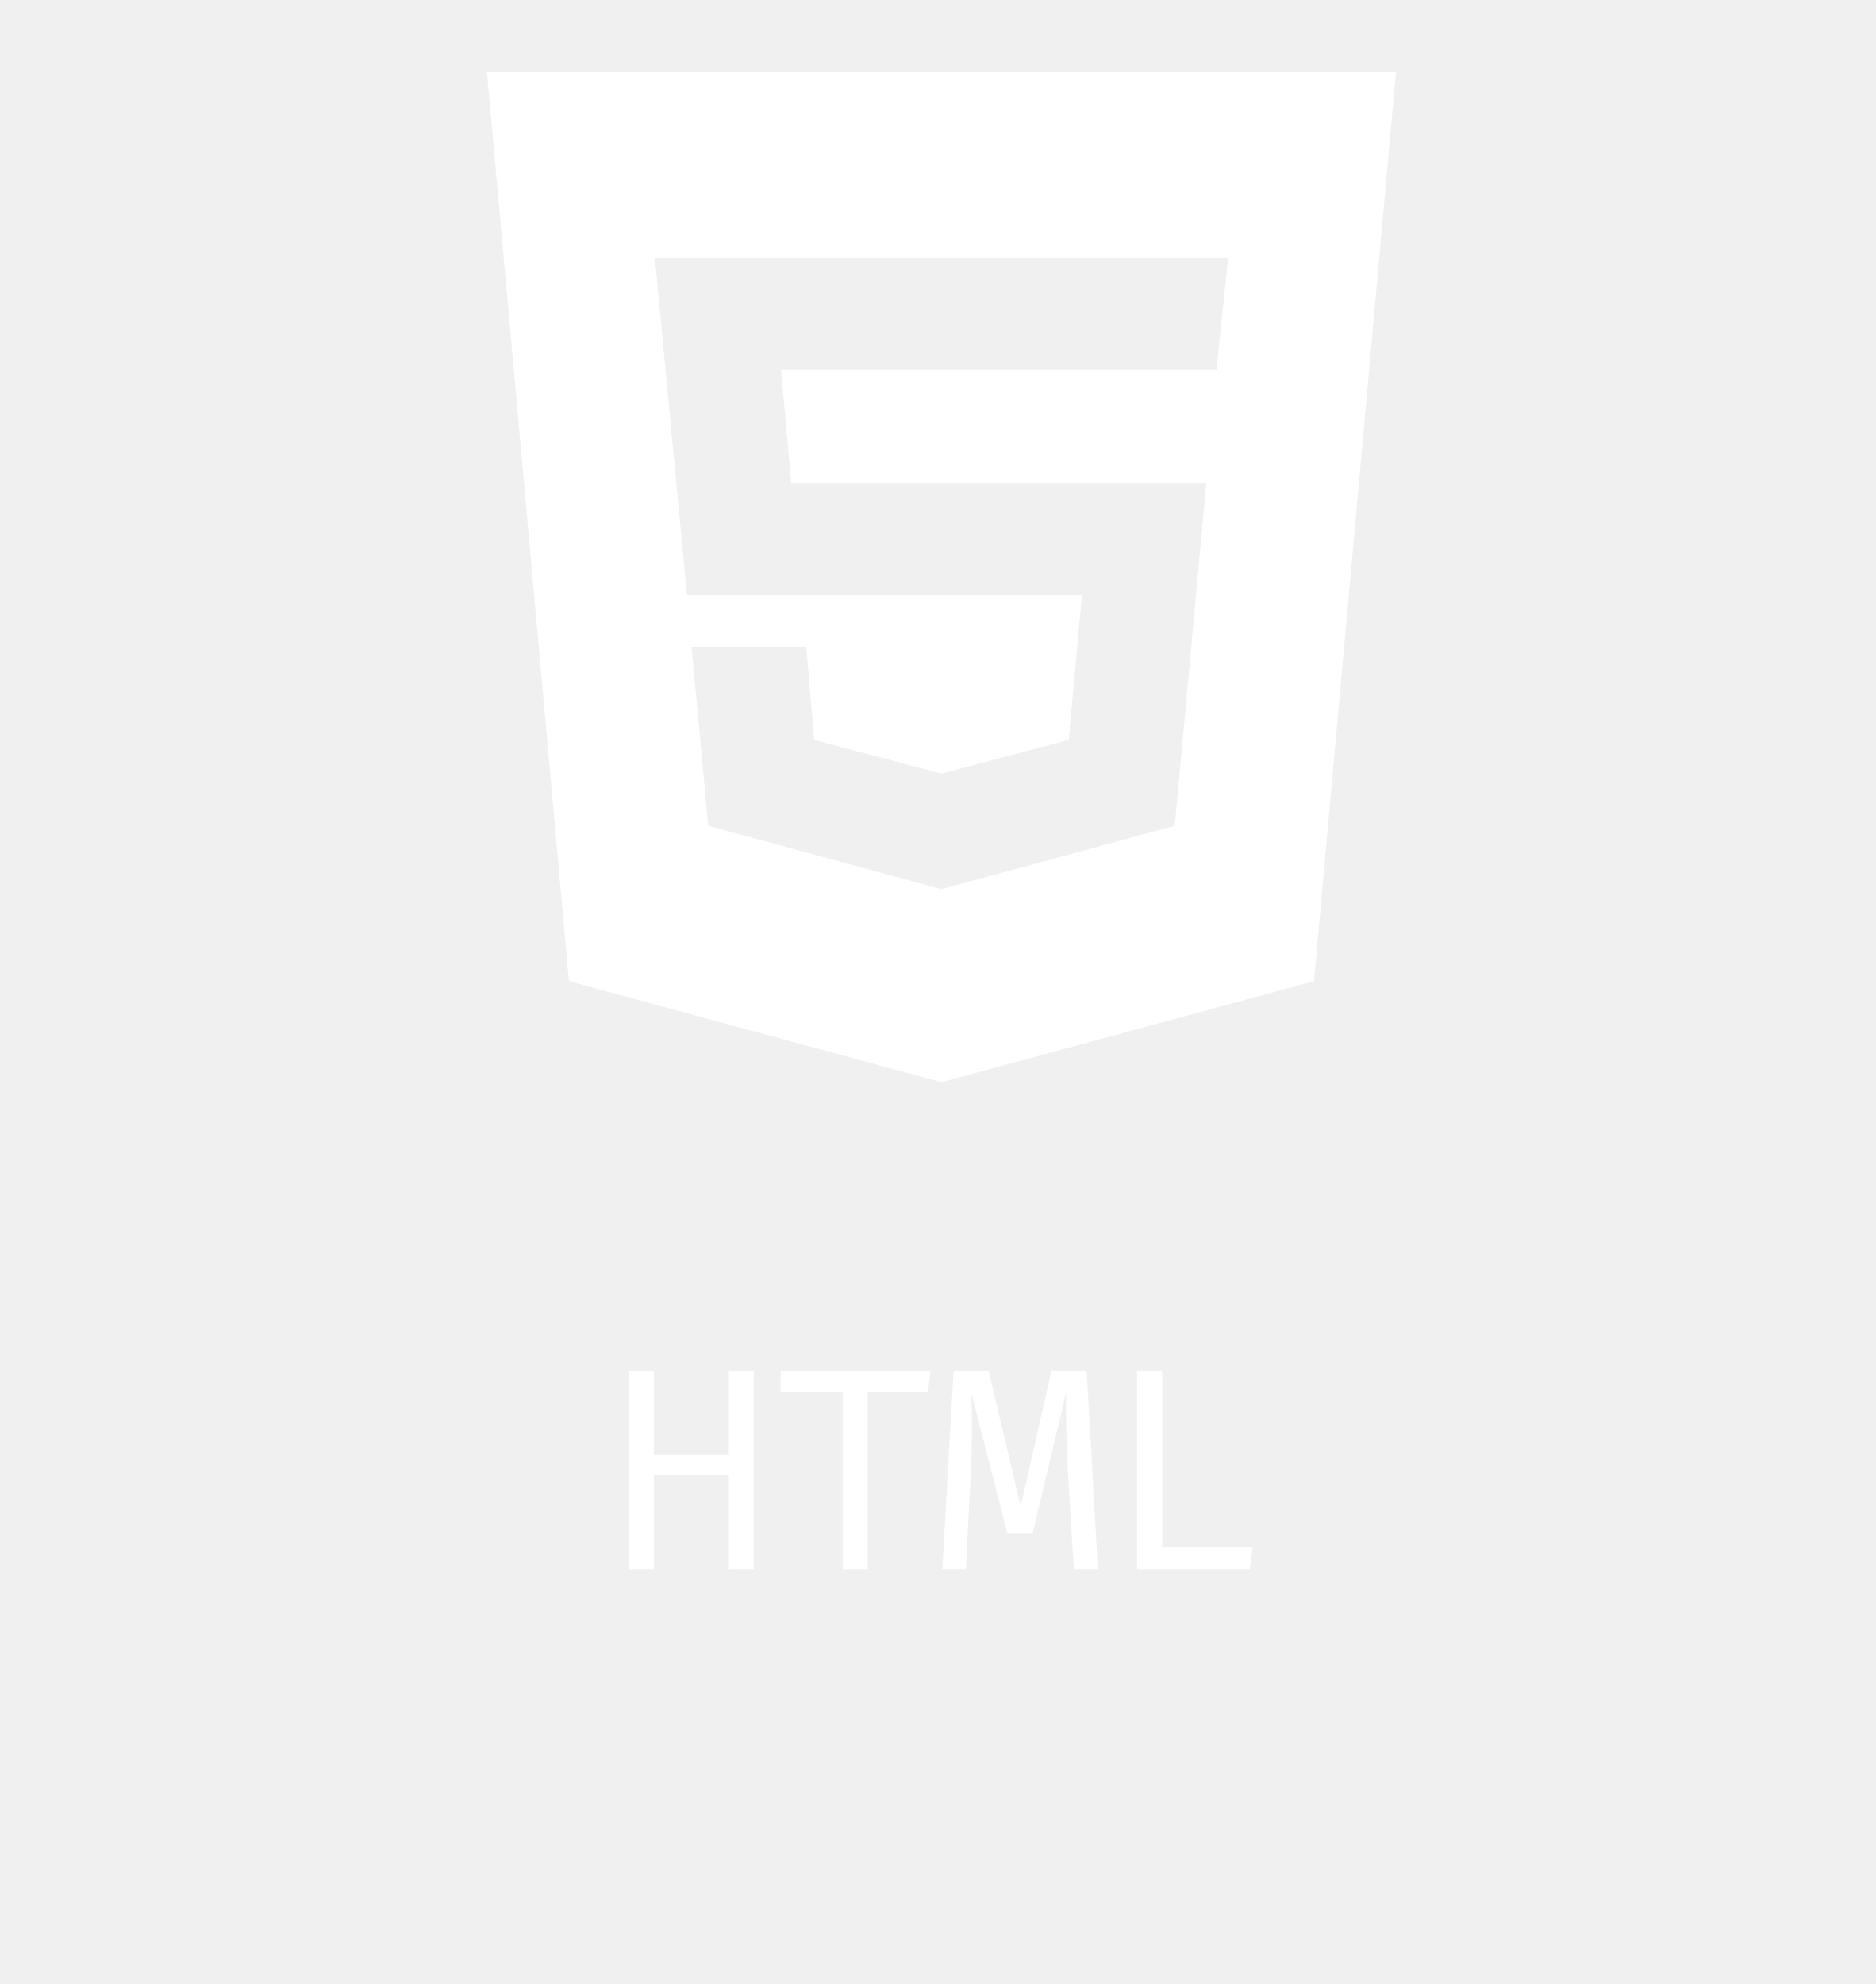
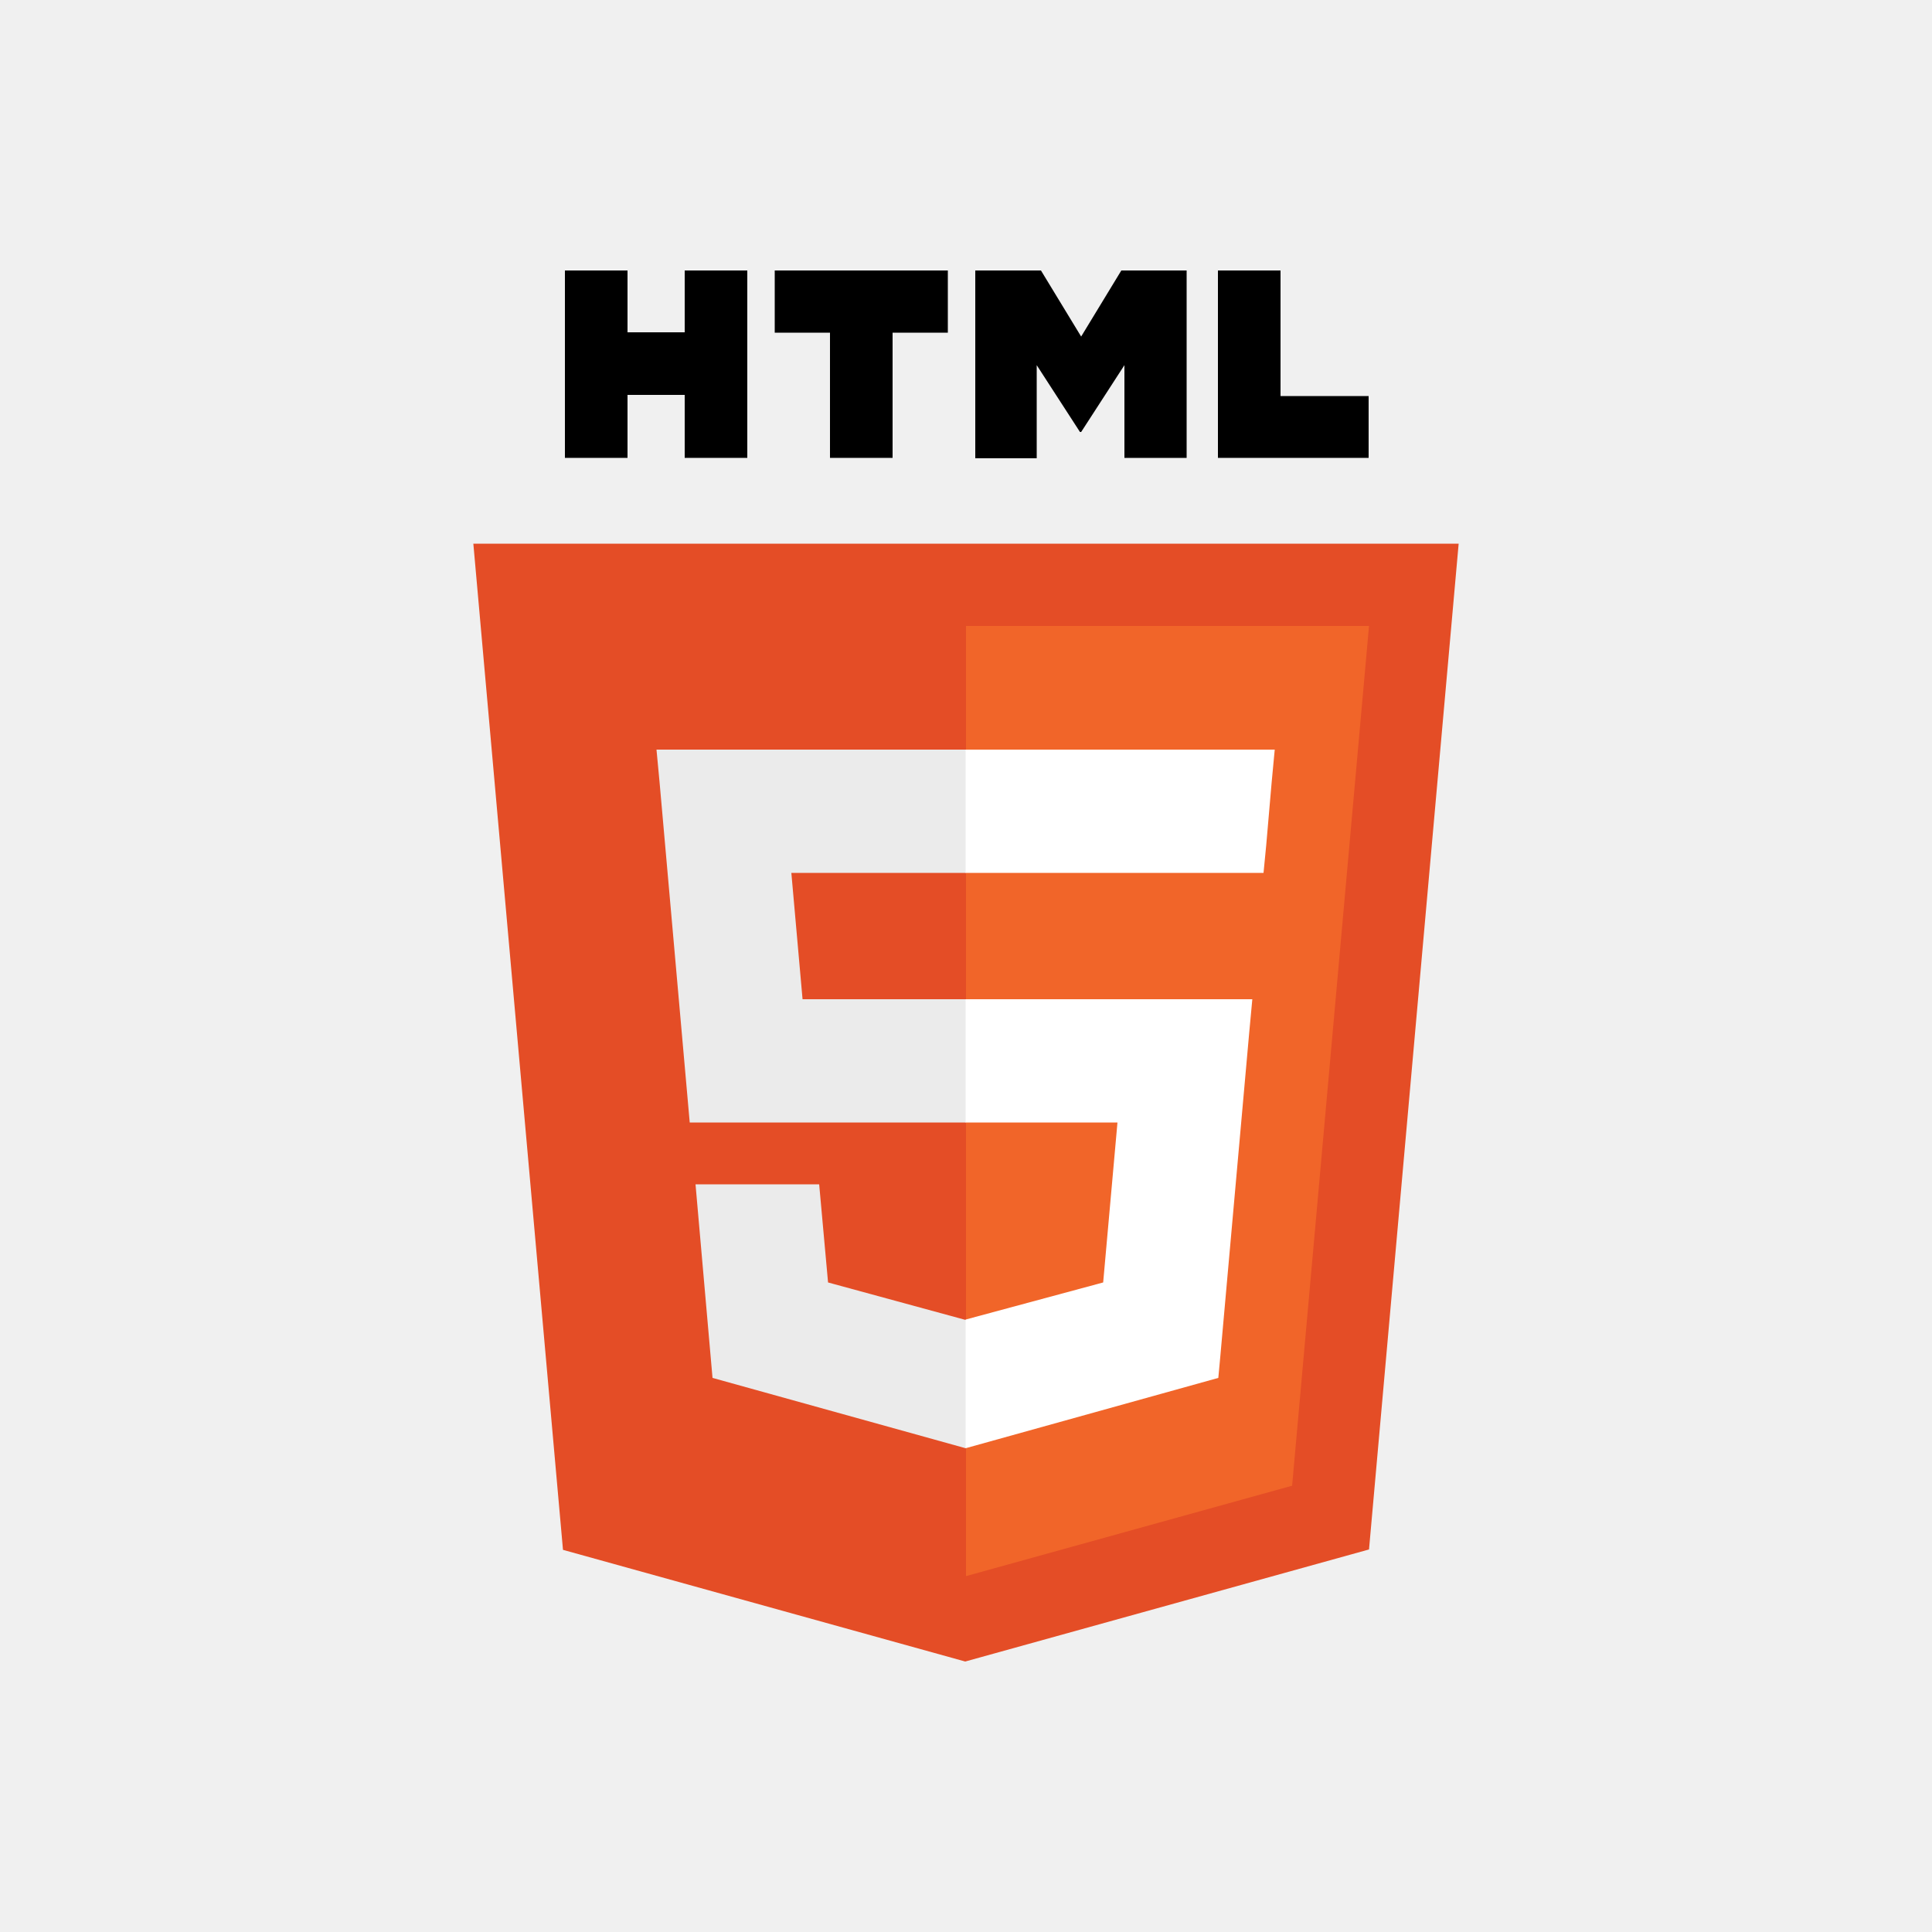
- <svg xmlns="http://www.w3.org/2000/svg" width="104" height="110" viewBox="0 0 104 110" fill="none">
-   <path d="M52.2 49.298L65.136 45.782L66.88 26.803H43.873L43.302 20.492H67.454L68.09 14.301H36.31L38.091 33H59.987L59.256 41.024L52.2 42.892L45.144 41.024L44.702 35.861H38.346L39.267 45.784L52.2 49.298ZM27 4H77.4L72.856 54.4L52.2 60L31.544 54.4L27 4Z" fill="white" />
-   <path d="M40.413 87V81.776H36.252V87H34.868V75.984H36.252V80.64H40.413V75.984H41.797V87H40.413ZM48.11 77.176V87H46.726V77.176H43.286V75.984H51.598L51.454 77.176H48.11ZM60.248 75.984L60.872 87H59.536L59.192 81.248C59.176 80.859 59.16 80.464 59.144 80.064C59.128 79.664 59.117 79.28 59.112 78.912C59.107 78.544 59.104 78.216 59.104 77.928C59.104 77.64 59.104 77.416 59.104 77.256L57.248 85.024H55.856L53.864 77.256C53.869 77.411 53.875 77.64 53.88 77.944C53.885 78.243 53.888 78.581 53.888 78.96C53.893 79.339 53.891 79.728 53.88 80.128C53.875 80.523 53.864 80.891 53.848 81.232L53.552 87H52.248L52.872 75.984H54.808L56.592 83.528L58.296 75.984H60.248ZM63.042 87V75.984H64.434V85.76H69.458L69.298 87H63.042Z" fill="white" />
+ <svg xmlns="http://www.w3.org/2000/svg" version="1.1" id="Layer_1" x="0px" y="0px" viewBox="0 0 500 500" style="enable-background:new 0 0 500 500;" xml:space="preserve">
+   <style type="text/css">
+ 	.st0{fill:#E44D26;}
+ 	.st1{fill:#F16529;}
+ 	.st2{fill:#EBEBEB;}
+ 	.st3{fill:#FFFFFF;}
+ </style>
+   <g id="XMLID_1_">
+     <polygon id="XMLID_11_" class="st0" points="145.7,401.1 122.5,140.7 377.5,140.7 354.3,401 249.8,430  " />
+     <polygon id="XMLID_10_" class="st1" points="250,407.9 334.4,384.5 354.3,162 250,162  " />
+     <polygon id="XMLID_9_" class="st2" points="250,258.6 207.7,258.6 204.8,225.9 250,225.9 250,194 249.9,194 169.9,194 170.7,202.5    178.5,290.5 250,290.5  " />
+     <polygon id="XMLID_8_" class="st2" points="250,341.5 249.9,341.6 214.3,331.9 212,306.5 194.7,306.5 180,306.5 184.4,356.6    249.9,374.8 250,374.7  " />
+     <path id="XMLID_7_" d="M146.2,70h16.2v16h14.8V70h16.2v48.5h-16.2v-16.3h-14.8v16.3h-16.2L146.2,70L146.2,70z" />
+     <path id="XMLID_6_" d="M214.8,86.1h-14.3V70h44.8v16.1h-14.3v32.4h-16.2L214.8,86.1L214.8,86.1z" />
+     <path id="XMLID_5_" d="M252.5,70h16.9l10.4,17.1L290.2,70h16.9v48.5H291V94.5l-11.2,17.3h-0.3l-11.2-17.3v24.1h-15.9V70z" />
+     <path id="XMLID_4_" d="M315.2,70h16.2v32.5h22.8v16h-39V70z" />
+     <polygon id="XMLID_3_" class="st3" points="249.9,258.6 249.9,290.5 289.2,290.5 285.5,331.9 249.9,341.5 249.9,374.8 315.3,356.6    315.8,351.2 323.3,267.2 324.1,258.6 315.5,258.6  " />
+     <polygon id="XMLID_2_" class="st3" points="249.9,194 249.9,213.8 249.9,225.8 249.9,225.9 326.9,225.9 326.9,225.9 327,225.9    327.7,218.7 329.1,202.5 329.9,194  " />
+   </g>
</svg>
